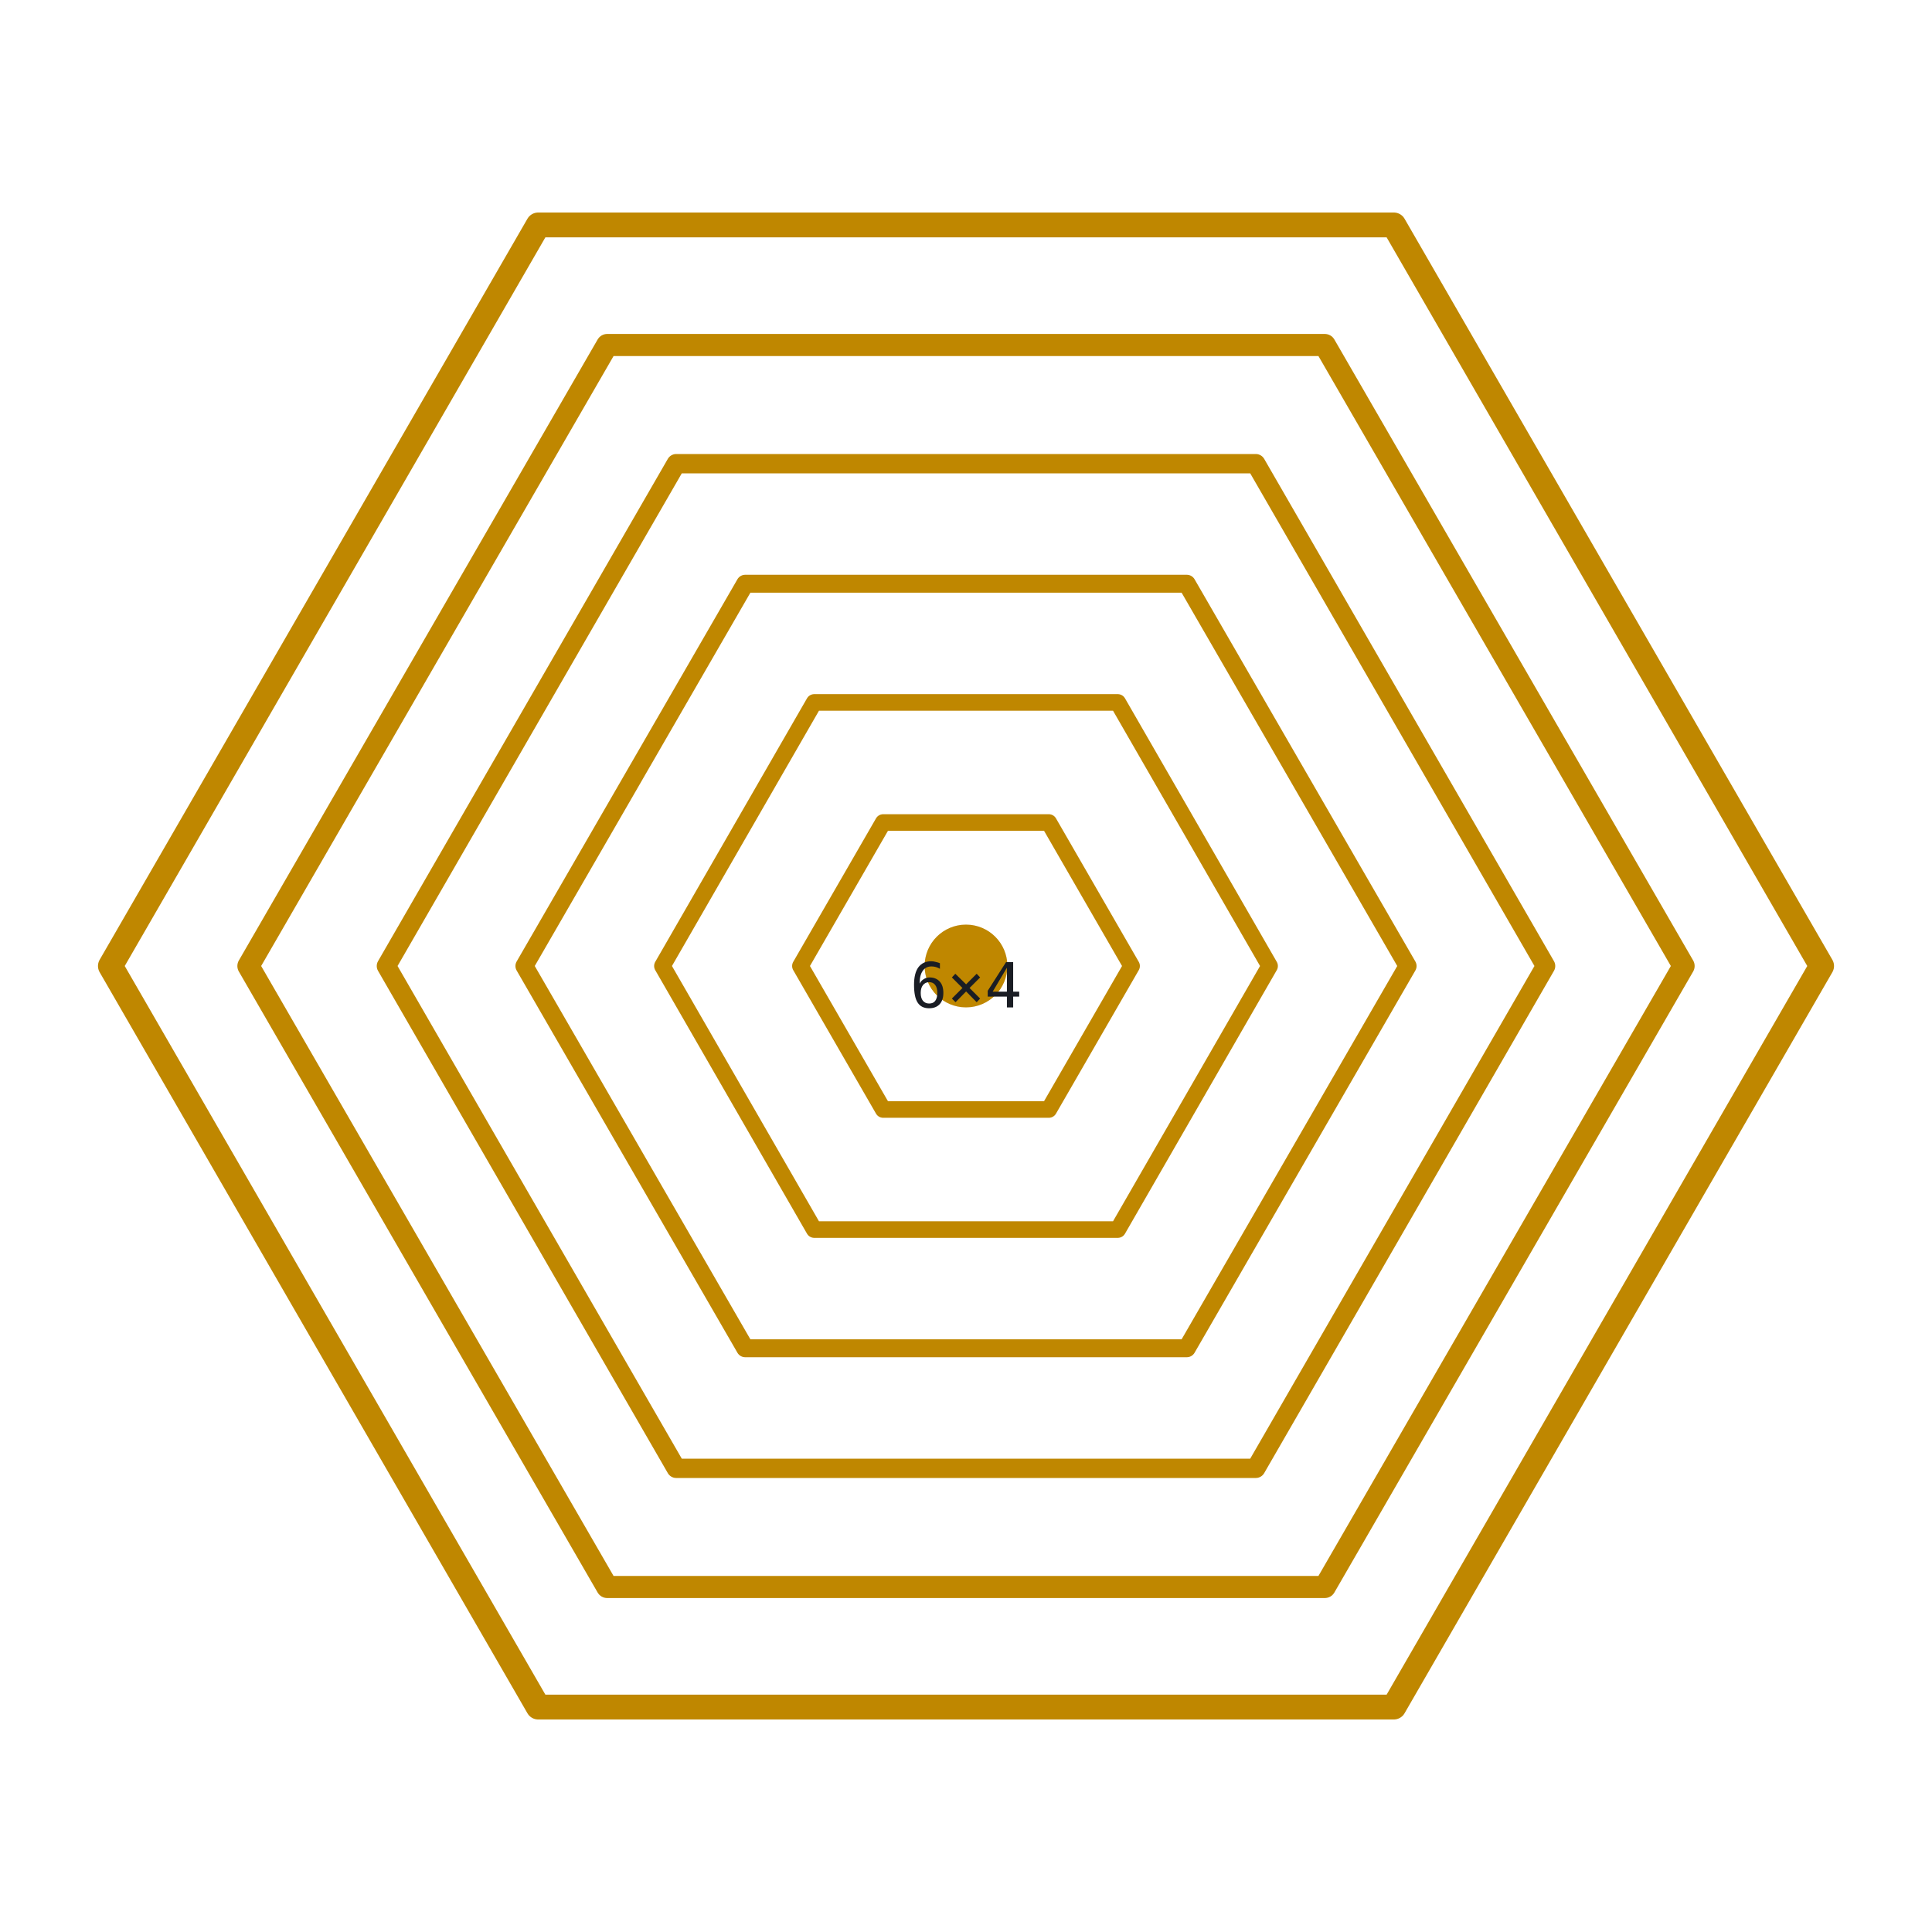
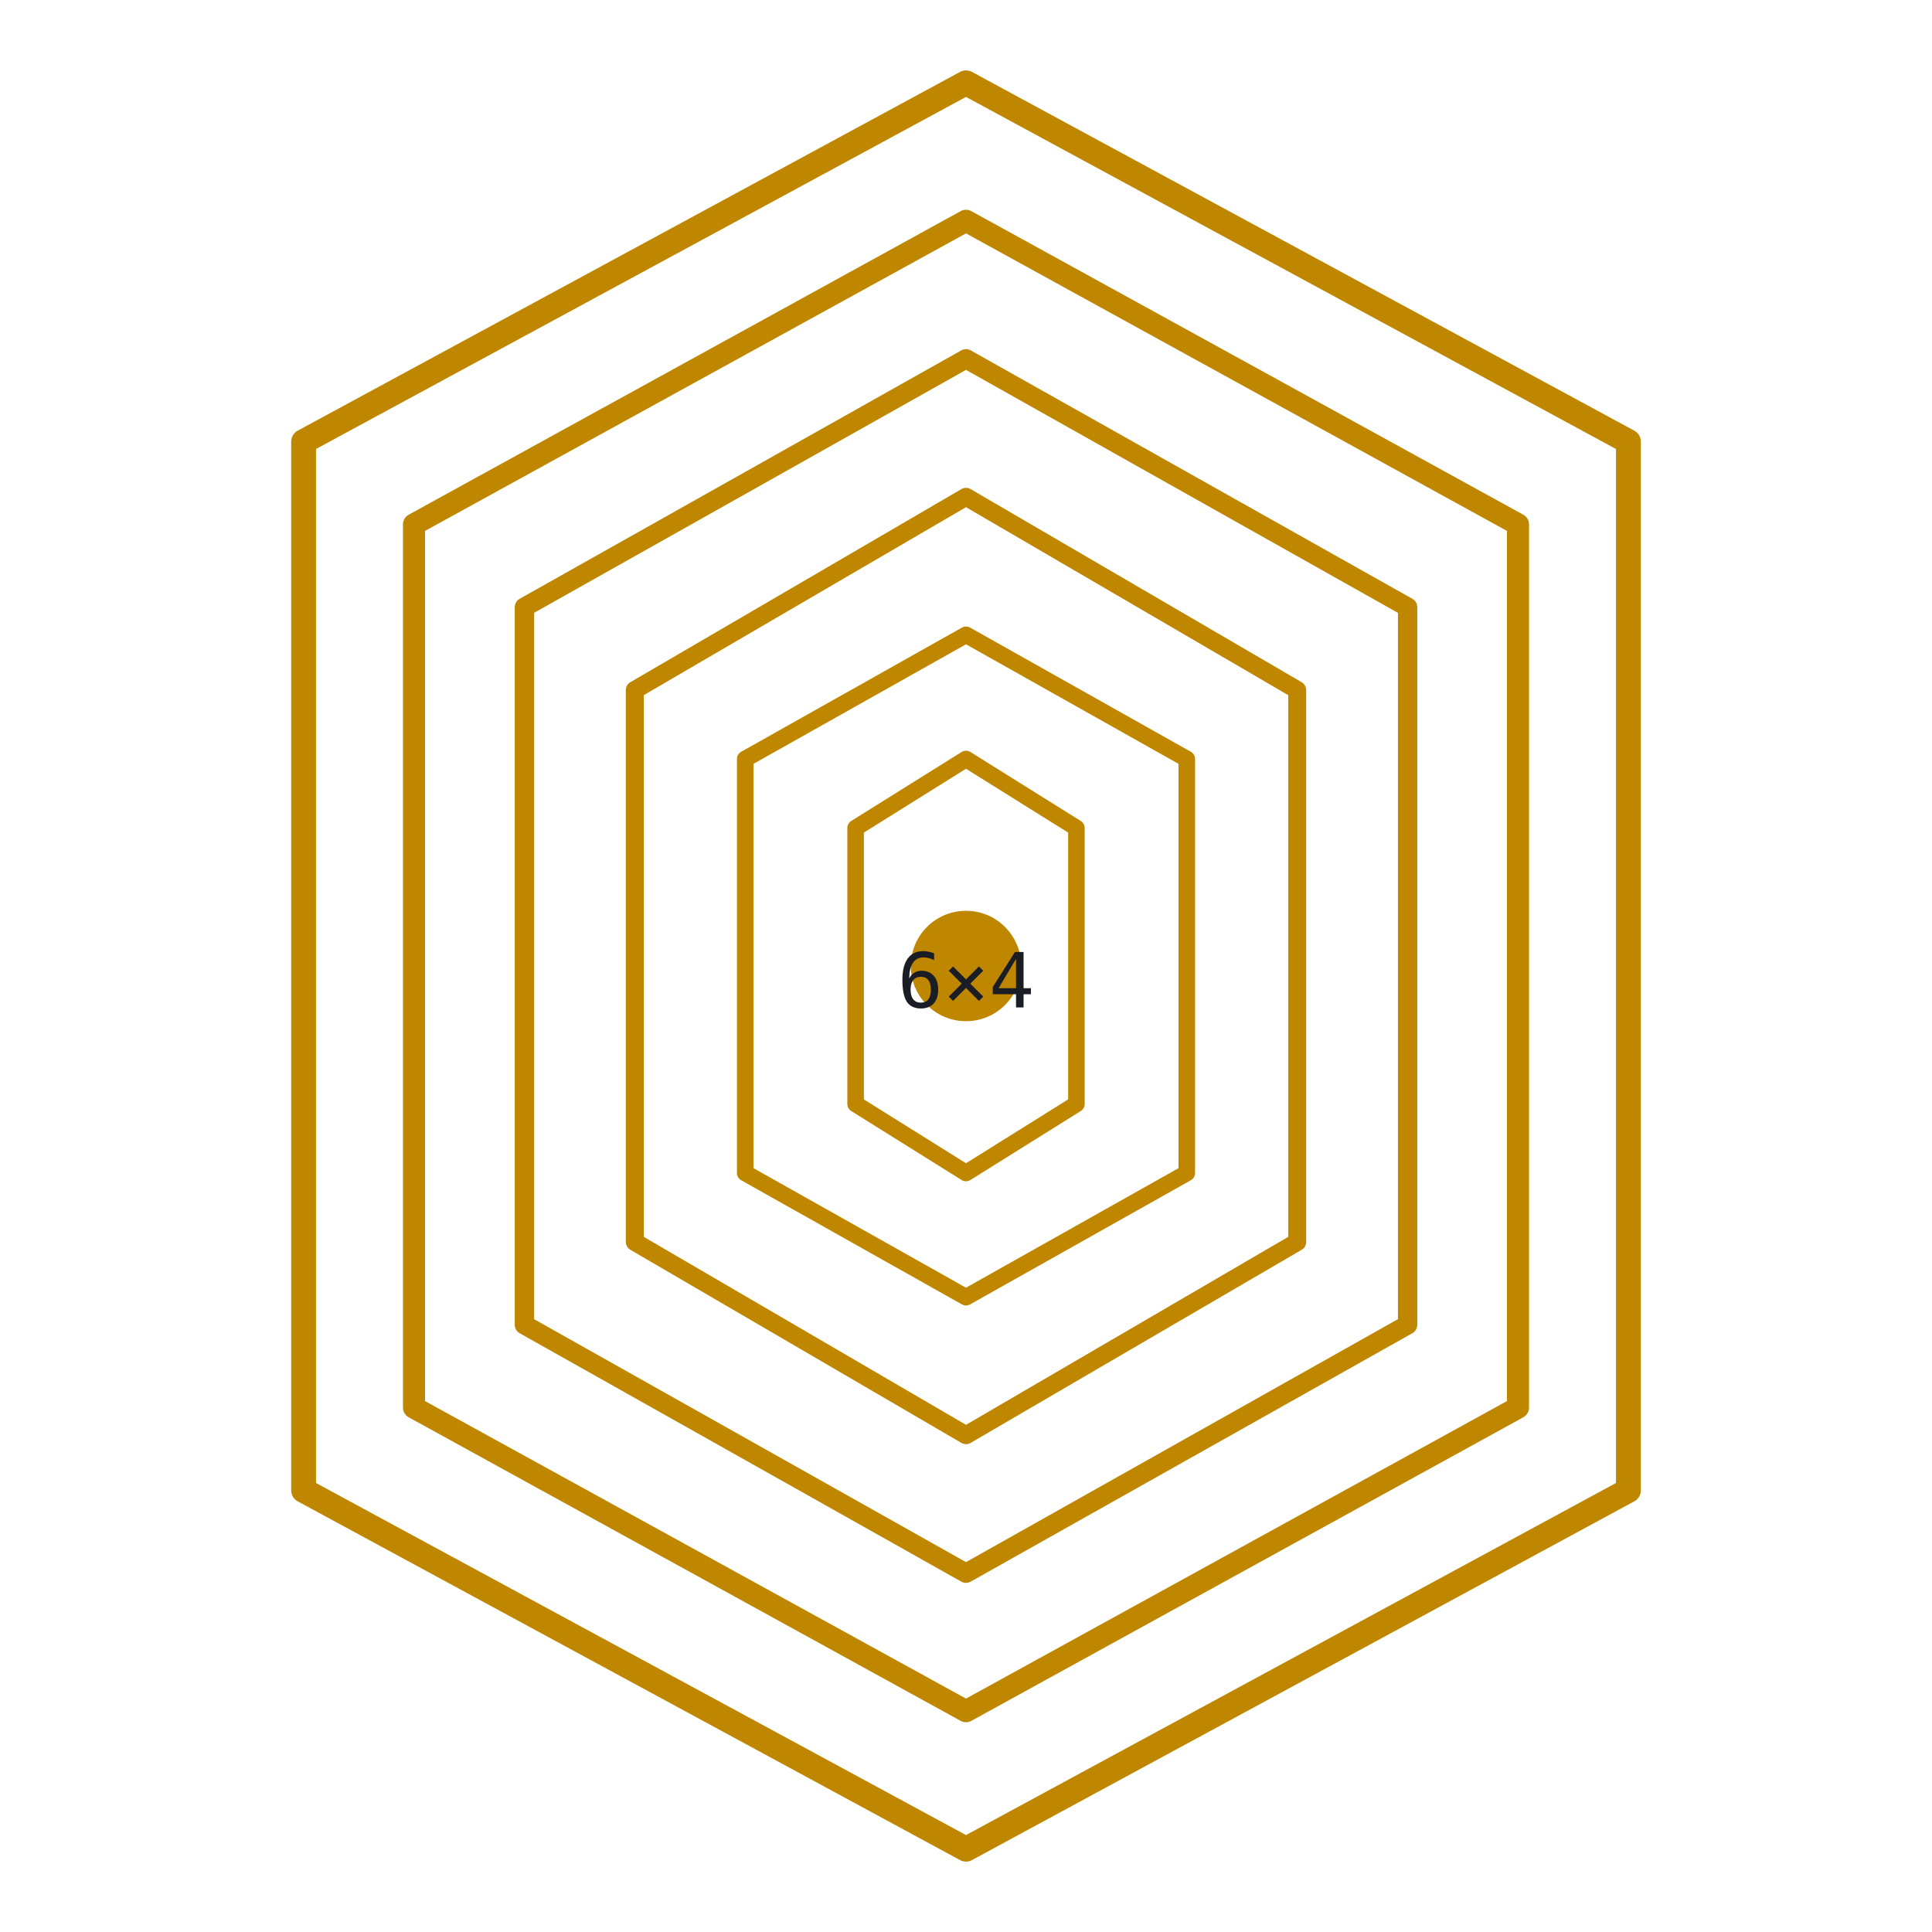
<svg xmlns="http://www.w3.org/2000/svg" viewBox="0 0 140 140" width="140" height="140">
  <g fill="none" stroke="#bf8700" stroke-linejoin="round">
-     <polygon points="101,16.3 132,70 101,123.7 39,123.7 8,70 39,16.3" stroke-width="1.8" />
-     <polygon points="96,25 122,70 96,115 44,115 18,70 44,25" stroke-width="1.6" />
-     <polygon points="91,33.6 112,70 91,106.4 49,106.4 28,70 49,33.6" stroke-width="1.4" />
-     <polygon points="86,42.3 102,70 86,97.7 54,97.7 38,70 54,42.3" stroke-width="1.3" />
-     <polygon points="81,50.9 92,70 81,89.1 59,89.1 48,70 59,50.9" stroke-width="1.2" />
-     <polygon points="76,59.6 82,70 76,80.4 64,80.4 58,70 64,59.6" stroke-width="1.2" />
-     <circle cx="70" cy="70" r="3" fill="#bf8700" stroke="none" />
+     <polygon points="70,55 78,60 78,80 70,85 62,80 62,60" stroke-width="1.2" />
+     <polygon points="70,46 86,55 86,85 70,94 54,85 54,55" stroke-width="1.2" />
+     <polygon points="70,36 94,50 94,90 70,104 46,90 46,50" stroke-width="1.3" />
+     <polygon points="70,26 102,44 102,96 70,114 38,96 38,44" stroke-width="1.4" />
+     <polygon points="70,16 110,38 110,102 70,124 30,102 30,38" stroke-width="1.6" />
+     <polygon points="70,6 118,32 118,108 70,134 22,108 22,32" stroke-width="1.8" />
+     <circle cx="70" cy="70" r="4" fill="#bf8700" stroke="none" />
  </g>
-   <text x="70" y="73" text-anchor="middle" font-family="ui-monospace, monospace" font-size="4.5" fill="#1a1d24" stroke="none">6×4</text>
+   <text x="70" y="73" text-anchor="middle" font-family="ui-monospace, monospace" font-size="5.5" fill="#1a1d24" stroke="none">6×4</text>
</svg>
